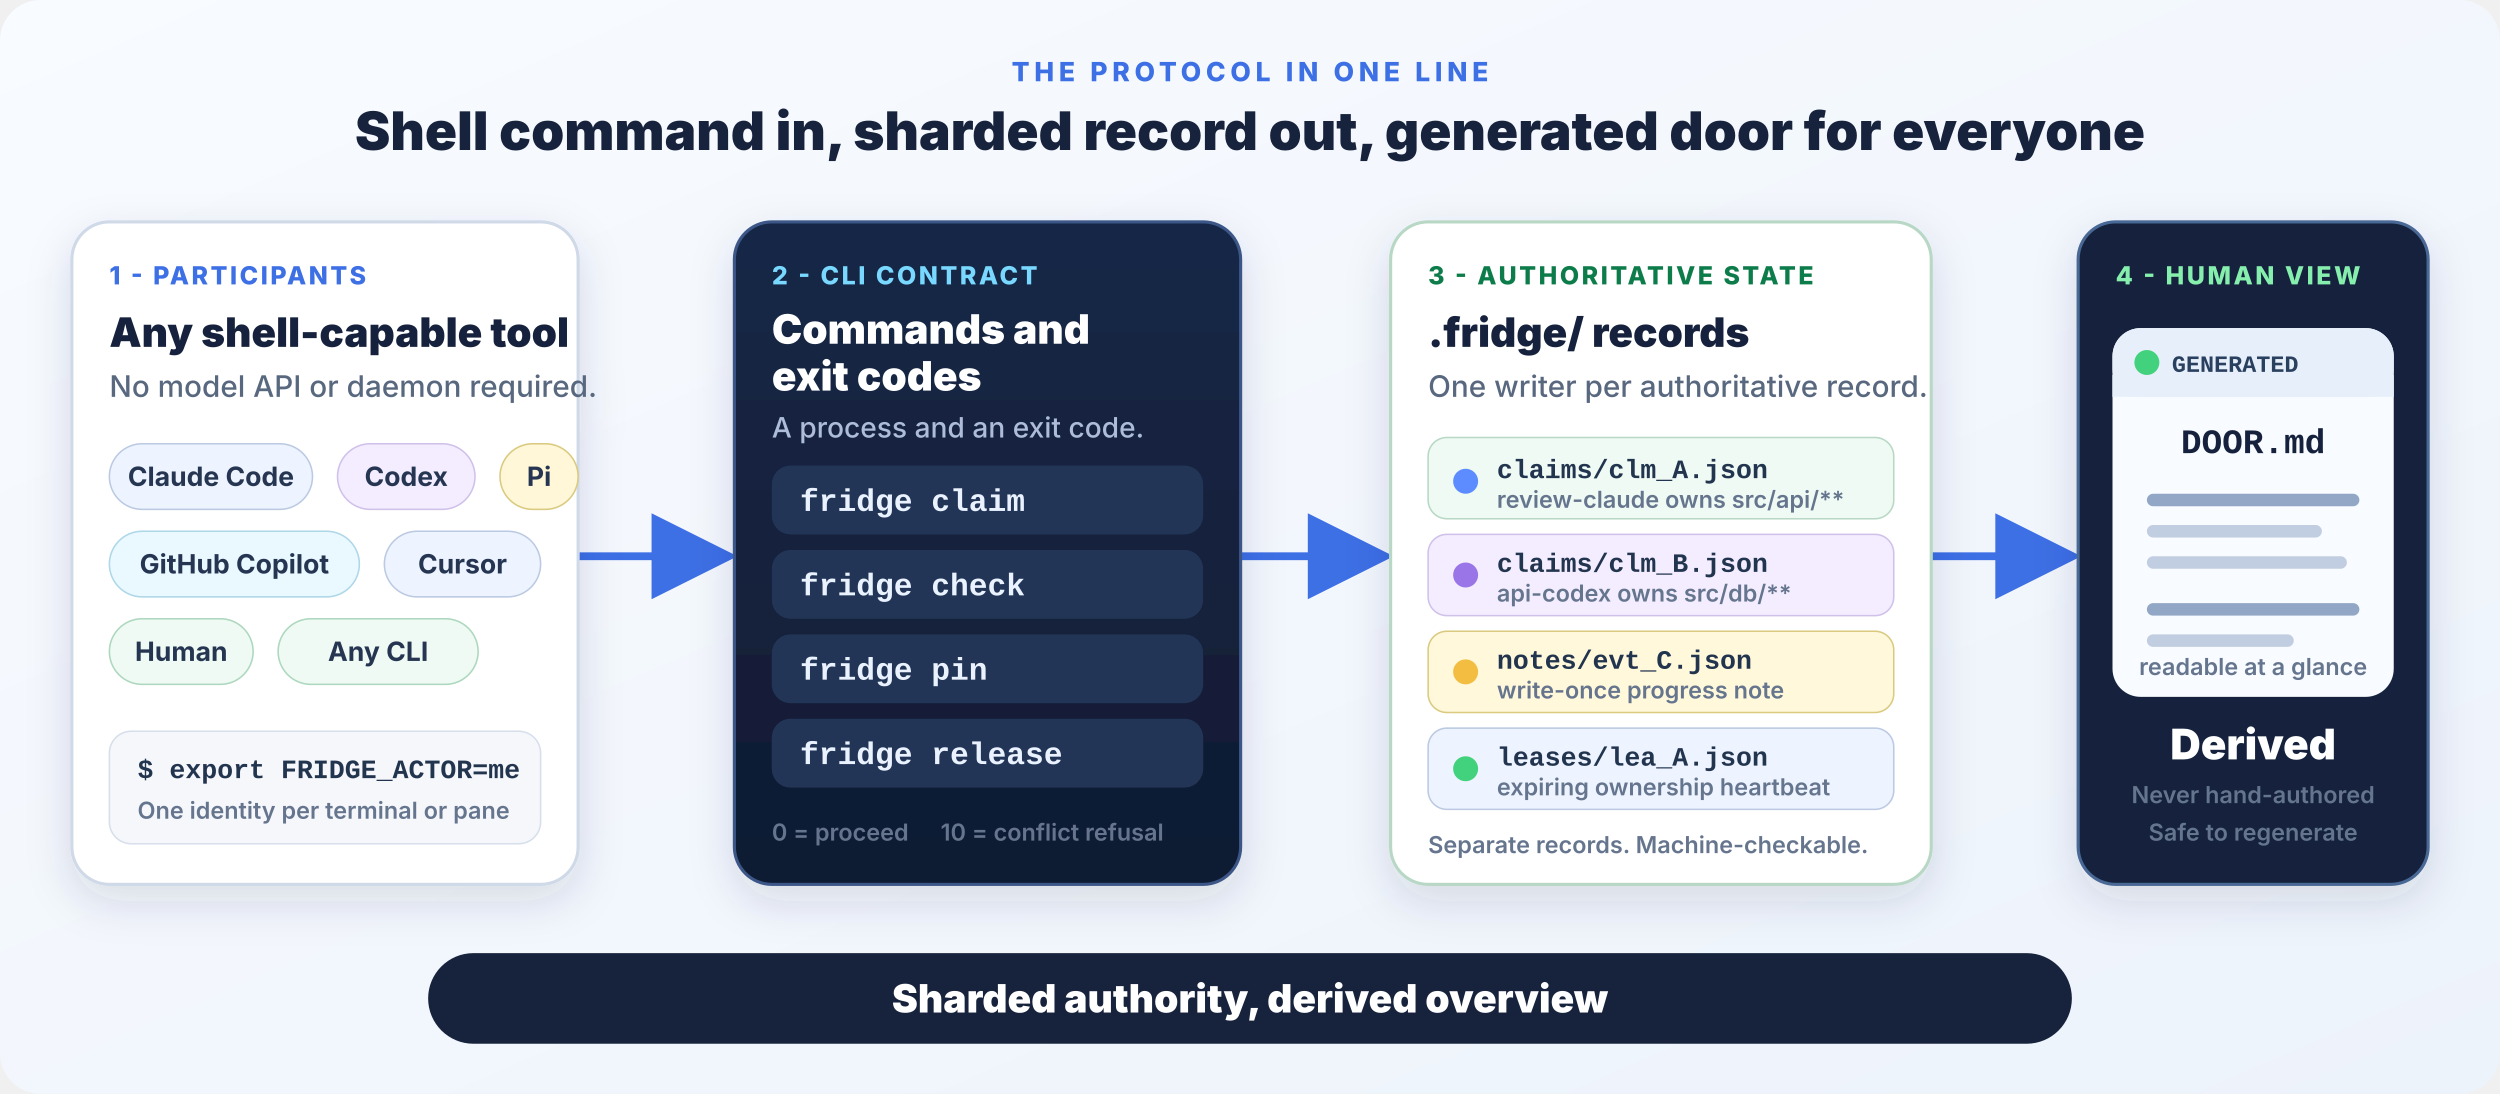
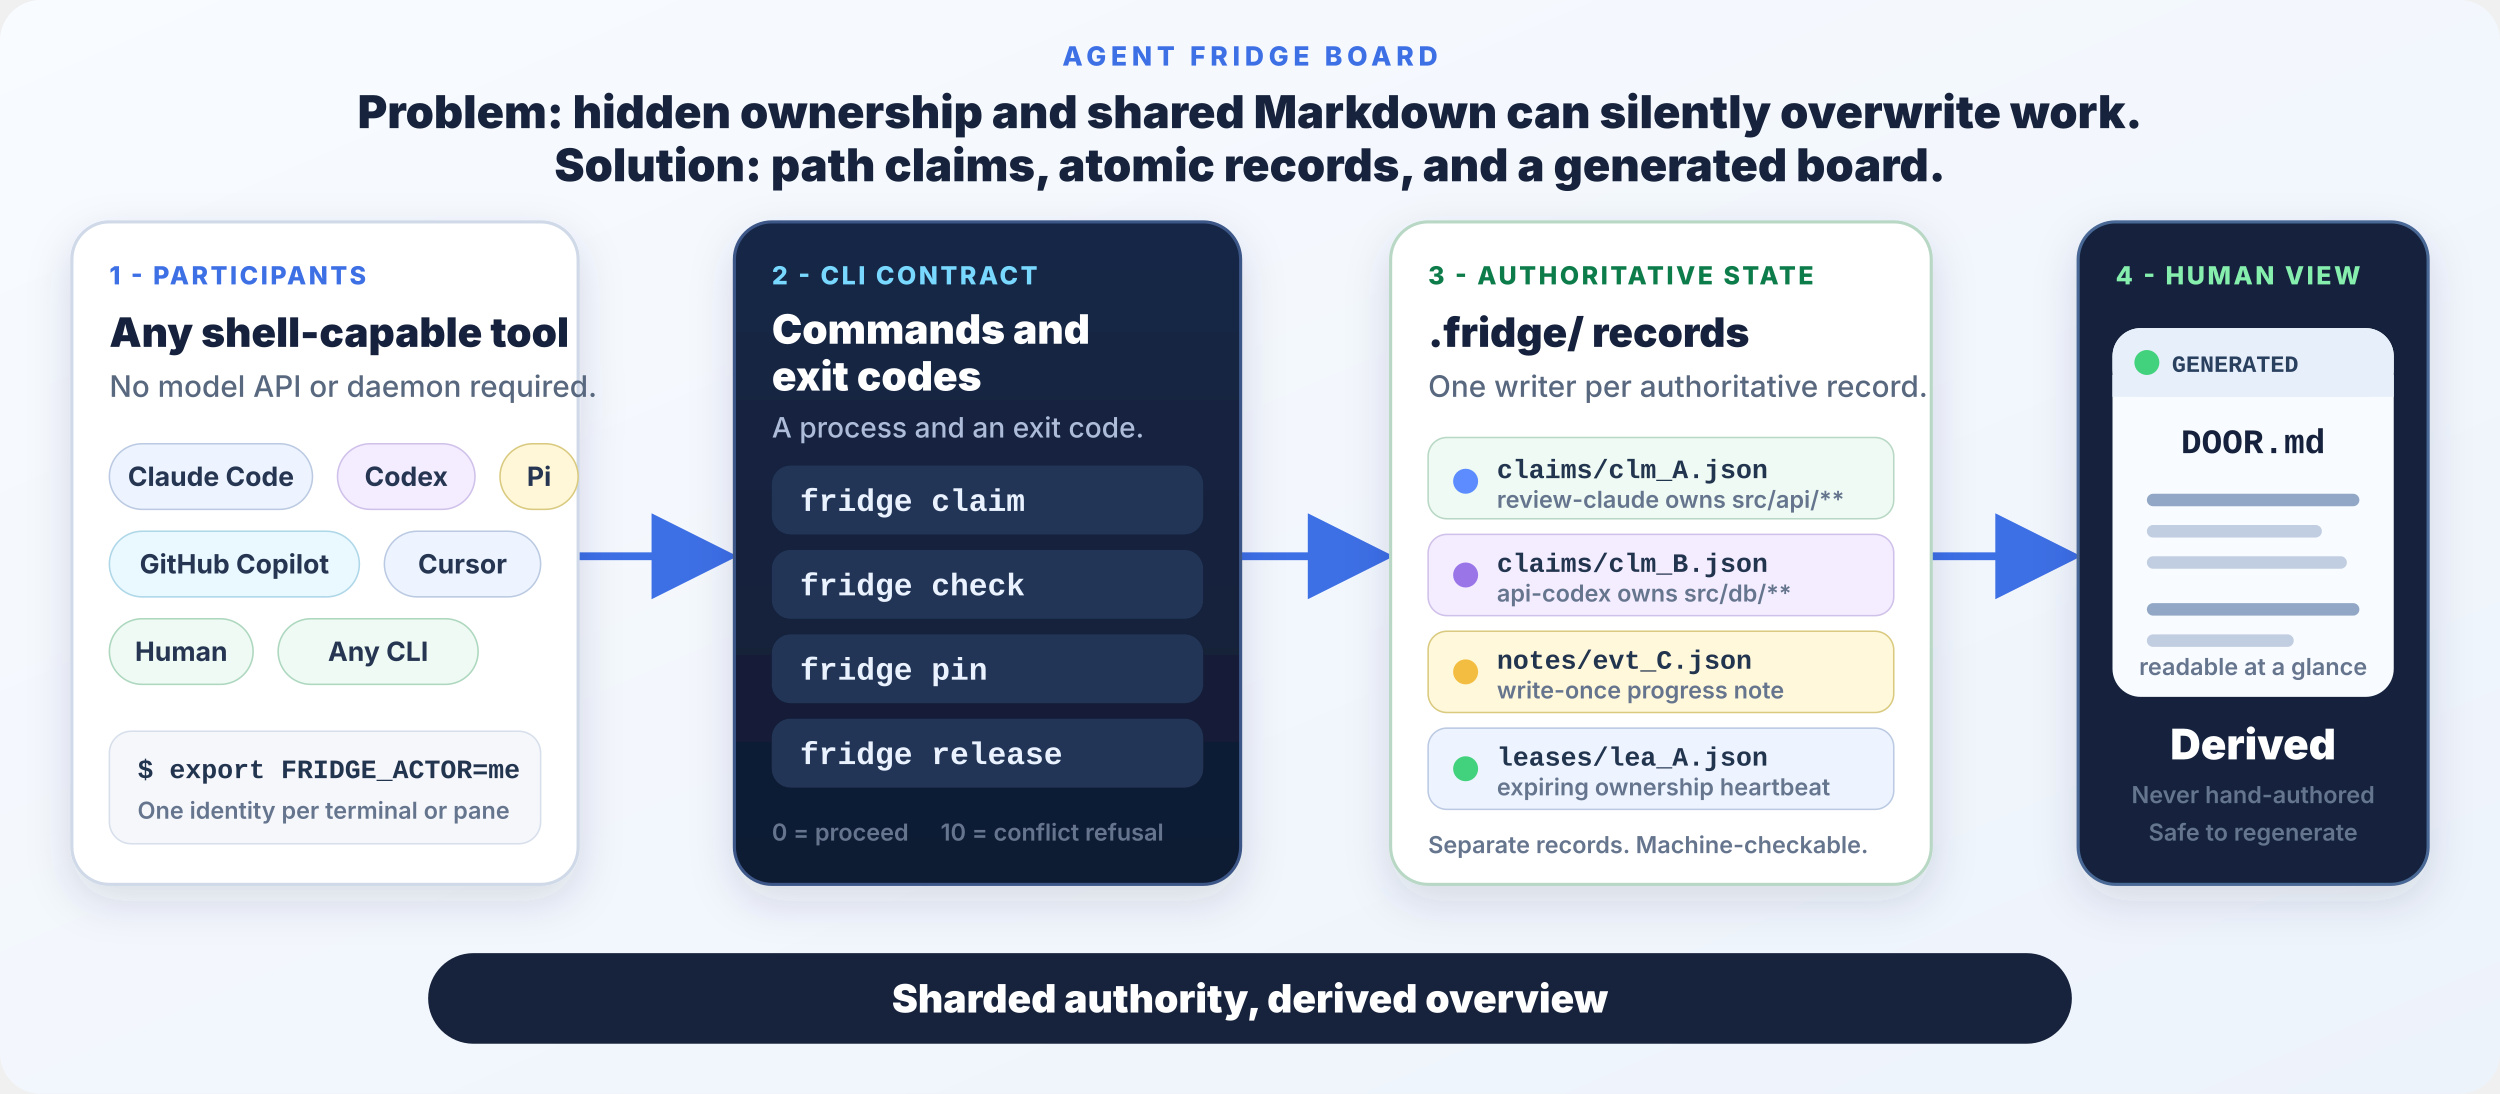
<svg xmlns="http://www.w3.org/2000/svg" viewBox="0 0 1600 700" width="1600" height="700" role="img" aria-labelledby="title desc">
  <defs>
    <linearGradient id="bg" x1="0" y1="0" x2="1" y2="1">
      <stop offset="0" stop-color="#f8fbff" />
      <stop offset="1" stop-color="#edf3fb" />
    </linearGradient>
    <linearGradient id="command" x1="0" y1="0" x2="0" y2="1">
      <stop offset="0" stop-color="#172847" />
      <stop offset="1" stop-color="#101b32" />
    </linearGradient>
    <filter id="shadow" x="-25%" y="-25%" width="150%" height="150%">
      <feDropShadow dx="0" dy="10" stdDeviation="14" flood-color="#273854" flood-opacity="0.14" />
    </filter>
    <marker id="arrow" markerWidth="11" markerHeight="11" refX="9" refY="5.5" orient="auto">
      <path d="M0 0L11 5.5L0 11Z" fill="#3d6fe5" />
    </marker>
    <style>
      .sans{font-family:"Segoe UI",Inter,system-ui,-apple-system,BlinkMacSystemFont,Arial,sans-serif}
      .mono{font-family:"SFMono-Regular",Consolas,"Liberation Mono",monospace}
      .kicker{font-size:17px;font-weight:800;letter-spacing:3px;fill:#3d6fe5}
-       .heading{font-size:34px;font-weight:850;fill:#17233c}
+       .heading{font-size:29px;font-weight:850;fill:#17233c}
      .panelHeading{font-size:26px;font-weight:850;fill:#17233c}
      .panelHeadingLight{font-size:26px;font-weight:850;fill:#ffffff}
      .body{font-size:19px;font-weight:550;fill:#59677f}
      .bodyLight{font-size:18px;font-weight:550;fill:#aebcda}
      .stage{font-size:16px;font-weight:800;letter-spacing:1.6px}
      .chip{font-size:17px;font-weight:700;fill:#263651}
      .cmd{font-size:20px;font-weight:700;fill:#eaf2ff}
      .file{font-size:17px;font-weight:700;fill:#24344f}
      .meta{font-size:15px;font-weight:600;fill:#66758e}
      .doorTitle{font-size:27px;font-weight:850;fill:#ffffff}
    </style>
  </defs>
  <rect width="1600" height="700" rx="26" fill="url(#bg)" />
-   <text class="sans kicker" x="800" y="52" text-anchor="middle">THE PROTOCOL IN ONE LINE</text>
-   <text class="sans heading" x="800" y="96" text-anchor="middle">Shell command in, sharded record out, generated door for everyone</text>
+   <text class="sans kicker" x="800" y="42" text-anchor="middle">AGENT FRIDGE BOARD</text>
+   <text class="sans heading" x="800" y="82" text-anchor="middle">Problem: hidden ownership and shared Markdown can silently overwrite work.</text>
+   <text class="sans heading" x="800" y="116" text-anchor="middle">Solution: path claims, atomic records, and a generated board.</text>
  <path d="M370 356H462" fill="none" stroke="#3d6fe5" stroke-width="5" marker-end="url(#arrow)" />
  <path d="M794 356H882" fill="none" stroke="#3d6fe5" stroke-width="5" marker-end="url(#arrow)" />
  <path d="M1236 356H1322" fill="none" stroke="#3d6fe5" stroke-width="5" marker-end="url(#arrow)" />
  <g transform="translate(46 142)" filter="url(#shadow)">
    <rect width="324" height="424" rx="24" fill="#ffffff" stroke="#cfd9e8" stroke-width="2" />
    <text class="sans stage" x="24" y="40" fill="#3d6fe5">1 - PARTICIPANTS</text>
    <text class="sans panelHeading" x="24" y="80">Any shell-capable tool</text>
    <text class="sans body" x="24" y="112">No model API or daemon required.</text>
    <g class="sans">
      <rect x="24" y="142" width="130" height="42" rx="21" fill="#edf4ff" stroke="#bbcae2" />
      <text class="chip" x="89" y="169" text-anchor="middle">Claude Code</text>
      <rect x="170" y="142" width="88" height="42" rx="21" fill="#f3edff" stroke="#d0c1ea" />
      <text class="chip" x="214" y="169" text-anchor="middle">Codex</text>
      <rect x="274" y="142" width="50" height="42" rx="21" fill="#fff7d8" stroke="#d9ca80" />
      <text class="chip" x="299" y="169" text-anchor="middle">Pi</text>
      <rect x="24" y="198" width="160" height="42" rx="21" fill="#eaf8ff" stroke="#aed7e8" />
      <text class="chip" x="104" y="225" text-anchor="middle">GitHub Copilot</text>
      <rect x="200" y="198" width="100" height="42" rx="21" fill="#edf4ff" stroke="#bbcae2" />
      <text class="chip" x="250" y="225" text-anchor="middle">Cursor</text>
      <rect x="24" y="254" width="92" height="42" rx="21" fill="#eefaf3" stroke="#add7be" />
      <text class="chip" x="70" y="281" text-anchor="middle">Human</text>
      <rect x="132" y="254" width="128" height="42" rx="21" fill="#eefaf3" stroke="#add7be" />
      <text class="chip" x="196" y="281" text-anchor="middle">Any CLI</text>
    </g>
    <rect x="24" y="326" width="276" height="72" rx="14" fill="#f5f7fb" stroke="#d7dfeb" />
    <text class="mono file" x="42" y="356">$ export FRIDGE_ACTOR=me</text>
    <text class="sans meta" x="42" y="382">One identity per terminal or pane</text>
  </g>
  <g transform="translate(470 142)" filter="url(#shadow)">
    <rect width="324" height="424" rx="24" fill="url(#command)" stroke="#3b5687" stroke-width="2" />
    <text class="sans stage" x="24" y="40" fill="#79d8ff">2 - CLI CONTRACT</text>
    <text class="sans panelHeadingLight" x="24" y="78">Commands and</text>
    <text class="sans panelHeadingLight" x="24" y="108">exit codes</text>
    <text class="sans bodyLight" x="24" y="138">A process and an exit code.</text>
    <g class="mono">
      <rect x="24" y="156" width="276" height="44" rx="12" fill="#223657" />
      <text class="cmd" x="42" y="185">fridge claim</text>
      <rect x="24" y="210" width="276" height="44" rx="12" fill="#223657" />
      <text class="cmd" x="42" y="239">fridge check</text>
      <rect x="24" y="264" width="276" height="44" rx="12" fill="#223657" />
      <text class="cmd" x="42" y="293">fridge pin</text>
      <rect x="24" y="318" width="276" height="44" rx="12" fill="#223657" />
      <text class="cmd" x="42" y="347">fridge release</text>
    </g>
    <text class="sans meta" x="24" y="396" fill="#9fb0cf">0 = proceed</text>
    <text class="sans meta" x="132" y="396" fill="#ff9dac">10 = conflict refusal</text>
  </g>
  <g transform="translate(890 142)" filter="url(#shadow)">
    <rect width="346" height="424" rx="24" fill="#ffffff" stroke="#b8d8c5" stroke-width="2" />
    <text class="sans stage" x="24" y="40" fill="#107c4b">3 - AUTHORITATIVE STATE</text>
    <text class="sans panelHeading" x="24" y="80">.fridge/ records</text>
    <text class="sans body" x="24" y="112">One writer per authoritative record.</text>
    <g transform="translate(24 138)">
      <rect width="298" height="52" rx="12" fill="#eefaf3" stroke="#b8d8c5" />
      <circle cx="24" cy="28" r="8" fill="#5b8cff" />
      <text class="mono file" x="44" y="26">claims/clm_A.json</text>
      <text class="sans meta" x="44" y="45">review-claude owns src/api/**</text>
      <rect y="62" width="298" height="52" rx="12" fill="#f3edff" stroke="#d0c1ea" />
      <circle cx="24" cy="88" r="8" fill="#9a75e8" />
      <text class="mono file" x="44" y="86">claims/clm_B.json</text>
      <text class="sans meta" x="44" y="105">api-codex owns src/db/**</text>
      <rect y="124" width="298" height="52" rx="12" fill="#fff8db" stroke="#d9ca80" />
      <circle cx="24" cy="150" r="8" fill="#f2bd3f" />
      <text class="mono file" x="44" y="148">notes/evt_C.json</text>
      <text class="sans meta" x="44" y="167">write-once progress note</text>
      <rect y="186" width="298" height="52" rx="12" fill="#edf4ff" stroke="#bbcae2" />
      <circle cx="24" cy="212" r="8" fill="#43d17d" />
      <text class="mono file" x="44" y="210">leases/lea_A.json</text>
      <text class="sans meta" x="44" y="229">expiring ownership heartbeat</text>
    </g>
    <text class="sans meta" x="24" y="404" fill="#107c4b">Separate records. Machine-checkable.</text>
  </g>
  <g transform="translate(1330 142)" filter="url(#shadow)">
    <rect width="224" height="424" rx="24" fill="#13233d" stroke="#486895" stroke-width="2" />
    <text class="sans stage" x="24" y="40" fill="#86efad">4 - HUMAN VIEW</text>
    <rect x="22" y="68" width="180" height="236" rx="18" fill="#f8fbff" />
    <rect x="22" y="68" width="180" height="44" rx="18" fill="#e7effa" />
    <rect x="22" y="98" width="180" height="14" fill="#e7effa" />
    <circle cx="44" cy="90" r="8" fill="#43d17d" />
    <text class="mono" x="60" y="96" font-size="15" font-weight="800" fill="#29405f">GENERATED</text>
    <text class="mono" x="112" y="148" text-anchor="middle" font-size="22" font-weight="850" fill="#17233c">DOOR.md</text>
    <rect x="44" y="174" width="136" height="8" rx="4" fill="#91a7c5" />
    <rect x="44" y="194" width="112" height="8" rx="4" fill="#c1cde0" />
    <rect x="44" y="214" width="128" height="8" rx="4" fill="#c1cde0" />
    <rect x="44" y="244" width="136" height="8" rx="4" fill="#91a7c5" />
    <rect x="44" y="264" width="94" height="8" rx="4" fill="#c1cde0" />
    <text class="sans meta" x="112" y="290" text-anchor="middle">readable at a glance</text>
    <text class="sans doorTitle" x="112" y="344" text-anchor="middle">Derived</text>
    <text class="sans meta" x="112" y="372" text-anchor="middle" fill="#b9c8e2">Never hand-authored</text>
    <text class="sans meta" x="112" y="396" text-anchor="middle" fill="#b9c8e2">Safe to regenerate</text>
  </g>
  <g transform="translate(274 610)">
    <rect width="1052" height="58" rx="29" fill="#17233c" />
    <text class="sans" x="526" y="38" text-anchor="middle" font-size="25" font-weight="850" fill="#ffffff">Sharded authority, derived overview</text>
  </g>
</svg>
